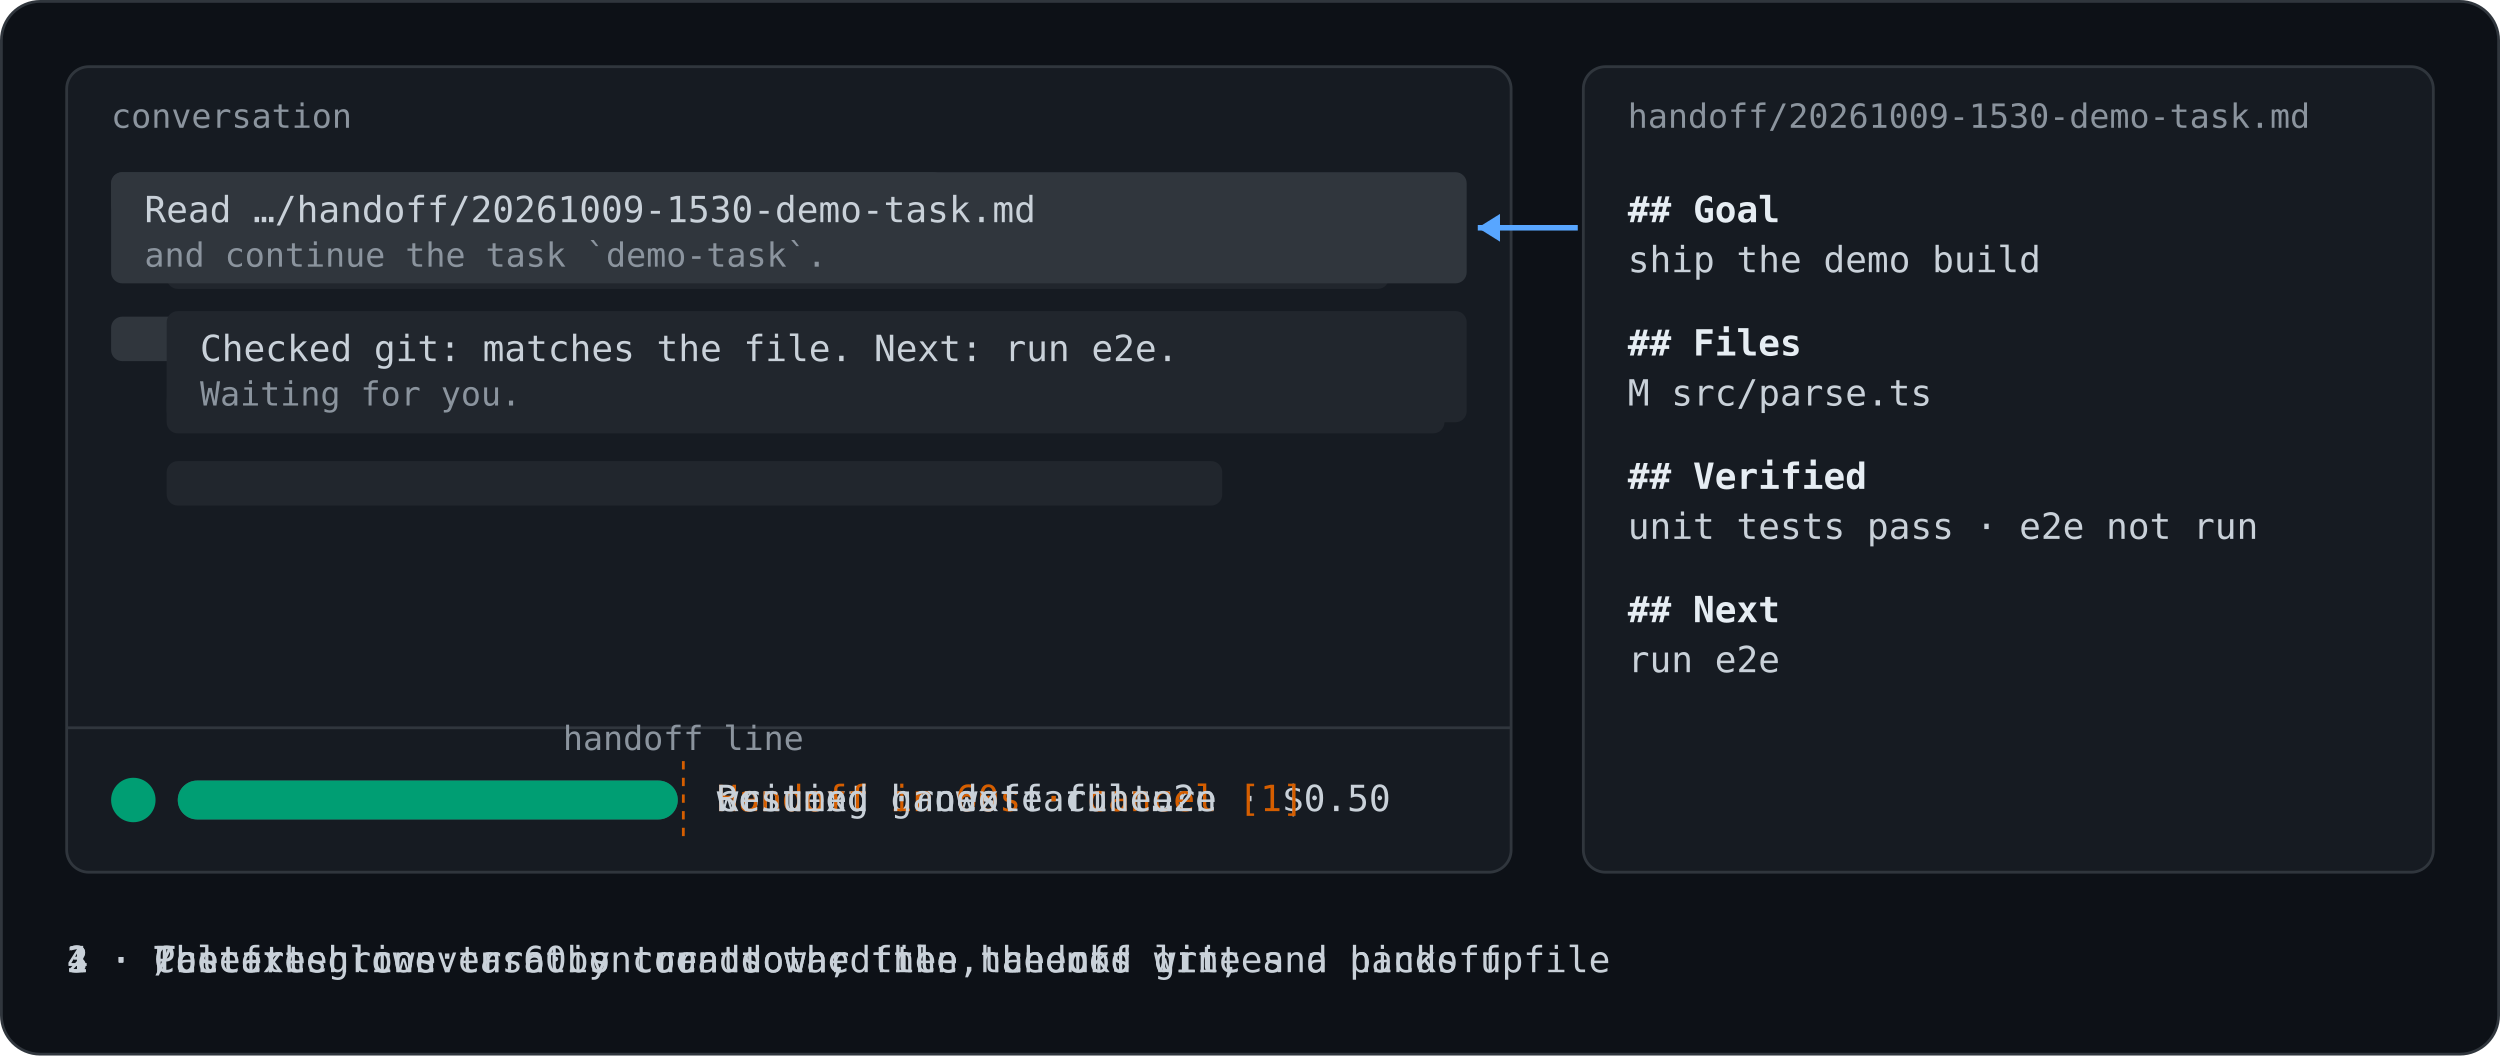
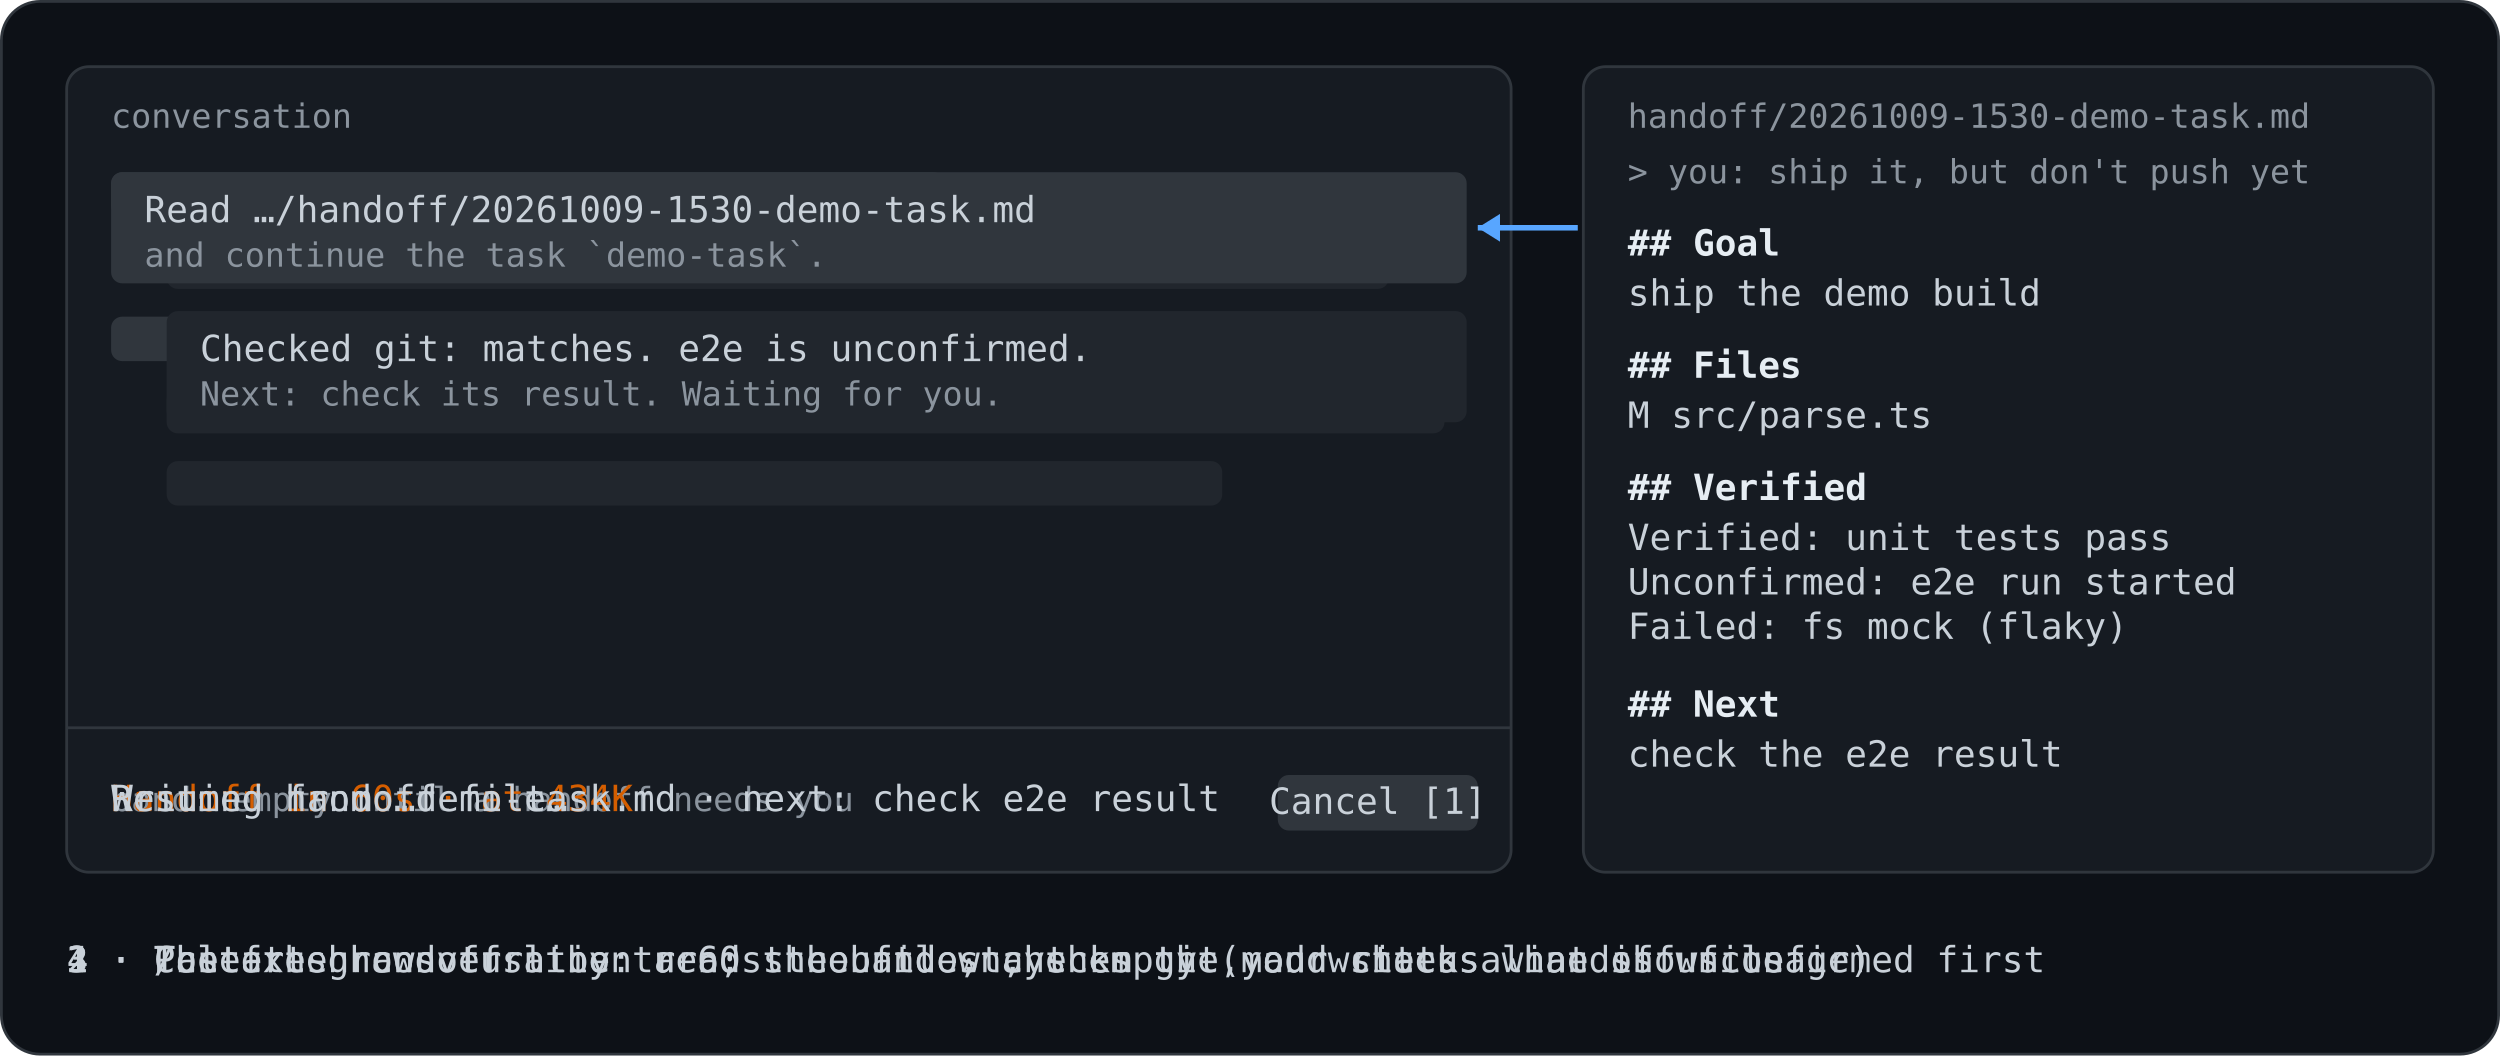
- <svg xmlns="http://www.w3.org/2000/svg" width="900" height="380" viewBox="0 0 900 380" role="img" aria-label="ctx-relay loop: context grows turn by turn until the bar reaches the handoff line; the mod writes a handoff file with Goal, Files, Verified and Next; runs /clear; and the fresh conversation reads the file and continues. Loops every 14 seconds.">
+ <svg xmlns="http://www.w3.org/2000/svg" width="900" height="380" viewBox="0 0 900 380" role="img" aria-label="ctx-relay loop: context grows turn by turn while the band stays empty; past the handoff line a 60-second countdown with Cancel appears; the mod writes a handoff file that quotes your last messages and splits Verified, Unconfirmed and Failed; runs /clear; and the fresh conversation checks the unconfirmed item first. Loops every 14 seconds.">
  <style>
    text { font-family: ui-monospace, SFMono-Regular, Menlo, Consolas, monospace; }
    .t { animation-duration: 14s; animation-iteration-count: infinite; animation-timing-function: linear; }
    .dim { fill: #8b949e; font-size: 12px; }
    .txt { fill: #c9d1d9; font-size: 13px; }
    .head { fill: #e6edf3; font-size: 13px; font-weight: 700; }
    .user { fill: #30363d; }
    .bot { fill: #21262d; }

    /* 對話列：依序出現，/clear 時一起消失 */
    .l1 { animation-name: l1; } @keyframes l1 { 0%,2.86% { opacity: 0 } 4.64%,50% { opacity: 1 } 51.79%,100% { opacity: 0 } }
    .l2 { animation-name: l2; } @keyframes l2 { 0%,7.86% { opacity: 0 } 9.64%,50% { opacity: 1 } 51.79%,100% { opacity: 0 } }
    .l3 { animation-name: l3; } @keyframes l3 { 0%,12.86% { opacity: 0 } 14.64%,50% { opacity: 1 } 51.79%,100% { opacity: 0 } }
    .l4 { animation-name: l4; } @keyframes l4 { 0%,17.86% { opacity: 0 } 19.64%,50% { opacity: 1 } 51.79%,100% { opacity: 0 } }
    .l5 { animation-name: l5; } @keyframes l5 { 0%,22.14% { opacity: 0 } 23.93%,50% { opacity: 1 } 51.79%,100% { opacity: 0 } }

-     /* 進度條：跟著 context 長、變色；/clear 後回到幾乎空的綠色 */
-     .fill { transform-box: fill-box; transform-origin: left center; animation-name: fill; }
-     @keyframes fill { 0% { transform: scaleX(0.08); fill: #009E73 } 14.29% { transform: scaleX(0.55); fill: #009E73 } 19.29% { transform: scaleX(0.75); fill: #F0E442 } 22.86% { transform: scaleX(0.92); fill: #E69F00 } 25%,52.86% { transform: scaleX(1); fill: #D55E00 } 57.14%,96.43% { transform: scaleX(0.1); fill: #009E73 } 100% { transform: scaleX(0.08); fill: #009E73 } }
-     .icon { animation-name: icon; }
-     @keyframes icon { 0%,18.57% { fill: #009E73 } 19.29%,22.14% { fill: #F0E442 } 22.86%,24.29% { fill: #E69F00 } 25%,52.86% { fill: #D55E00 } 57.14%,100% { fill: #009E73 } }
- 
-     /* band 右側文字：數字、倒數、接續，輪流出現 */
+     /* band：平時空的；倒數、寫檔、接續輪流出現 */
    .s1 { animation-name: s1; } @keyframes s1 { 0%,25% { opacity: 1 } 26.79%,100% { opacity: 0 } }
    .s2 { animation-name: s2; } @keyframes s2 { 0%,25% { opacity: 0 } 26.79%,35.71% { opacity: 1 } 37.5%,100% { opacity: 0 } }
    .s3 { animation-name: s3; } @keyframes s3 { 0%,35.71% { opacity: 0 } 37.5%,52.86% { opacity: 1 } 54.64%,100% { opacity: 0 } }
    .s4 { animation-name: s4; } @keyframes s4 { 0%,65.71% { opacity: 0 } 67.5%,96.43% { opacity: 1 } 98.21%,100% { opacity: 0 } }

    /* 交接檔：四欄一欄一欄寫出來，留到接手後 */
    .card { animation-name: card; } @keyframes card { 0%,35% { opacity: 0 } 36.79%,96.43% { opacity: 1 } 98.21%,100% { opacity: 0 } }
    .f1 { animation-name: f1; } @keyframes f1 { 0%,37.14% { opacity: 0 } 38.93%,96.43% { opacity: 1 } 98.21%,100% { opacity: 0 } }
    .f2 { animation-name: f2; } @keyframes f2 { 0%,40% { opacity: 0 } 41.79%,96.43% { opacity: 1 } 98.21%,100% { opacity: 0 } }
    .f3 { animation-name: f3; } @keyframes f3 { 0%,42.86% { opacity: 0 } 44.64%,96.43% { opacity: 1 } 98.21%,100% { opacity: 0 } }
    .f4 { animation-name: f4; } @keyframes f4 { 0%,45.71% { opacity: 0 } 47.5%,96.43% { opacity: 1 } 98.21%,100% { opacity: 0 } }

    /* /clear 閃一下 */
    .clear { animation-name: clear; } @keyframes clear { 0%,50% { opacity: 0 } 52.86%,58.57% { opacity: 1 } 62.86%,100% { opacity: 0 } }

    /* 新對話：接續訊息、箭頭、回覆 */
    .r1 { animation-name: r1; } @keyframes r1 { 0%,65% { opacity: 0 } 66.79%,96.43% { opacity: 1 } 98.21%,100% { opacity: 0 } }
    .r2 { animation-name: r2; } @keyframes r2 { 0%,75.71% { opacity: 0 } 77.5%,96.43% { opacity: 1 } 98.21%,100% { opacity: 0 } }
    .arrow { animation-name: arrow; } @keyframes arrow { 0%,67.14% { opacity: 0 } 68.93%,96.43% { opacity: 1 } 98.21%,100% { opacity: 0 } }

    /* 底下的步驟說明 */
    .c1 { animation-name: c1; } @keyframes c1 { 0%,25% { opacity: 1 } 26.79%,100% { opacity: 0 } }
    .c2 { animation-name: c2; } @keyframes c2 { 0%,25% { opacity: 0 } 26.79%,50% { opacity: 1 } 51.79%,100% { opacity: 0 } }
    .c3 { animation-name: c3; } @keyframes c3 { 0%,50% { opacity: 0 } 51.79%,64.29% { opacity: 1 } 66.07%,100% { opacity: 0 } }
    .c4 { animation-name: c4; } @keyframes c4 { 0%,64.29% { opacity: 0 } 66.07%,100% { opacity: 1 } }

    @media (prefers-reduced-motion: reduce) {
      .t { animation: none; }
      .s2, .s3, .s4, .clear, .r1, .r2, .arrow, .c2, .c3, .c4 { opacity: 0; }
    }
  </style>
  <rect x="0.5" y="0.5" width="899" height="379" rx="14" fill="#0d1117" stroke="#30363d" />
  <rect x="24" y="24" width="520" height="290" rx="8" fill="#161b22" stroke="#30363d" />
  <text x="40" y="46" class="dim">conversation</text>
  <rect class="t l1 user" x="40" y="62" width="300" height="16" rx="4" />
  <rect class="t l2 bot" x="60" y="88" width="440" height="16" rx="4" />
  <rect class="t l3 user" x="40" y="114" width="220" height="16" rx="4" />
  <rect class="t l4 bot" x="60" y="140" width="460" height="16" rx="4" />
  <rect class="t l5 bot" x="60" y="166" width="380" height="16" rx="4" />
  <g class="t r1">
    <rect x="40" y="62" width="488" height="40" rx="4" fill="#30363d" />
    <text x="52" y="80" class="txt">Read …/handoff/20261009-1530-demo-task.md</text>
    <text x="52" y="96" class="dim">and continue the task `demo-task`.</text>
  </g>
  <g class="t r2">
    <rect x="60" y="112" width="468" height="40" rx="4" fill="#21262d" />
-     <text x="72" y="130" class="txt">Checked git: matches the file. Next: run e2e.</text>
-     <text x="72" y="146" class="dim">Waiting for you.</text>
+     <text x="72" y="130" class="txt">Checked git: matches. e2e is unconfirmed.</text>
+     <text x="72" y="146" class="dim">Next: check its result. Waiting for you.</text>
  </g>
  <rect class="t clear" x="24" y="24" width="520" height="290" rx="8" fill="#e6edf3" opacity="0" />
  <text class="t clear" x="284" y="176" text-anchor="middle" fill="#0d1117" font-size="28" font-weight="700" opacity="0">/clear</text>
  <line x1="24" y1="262" x2="544" y2="262" stroke="#30363d" />
-   <circle class="t icon" cx="48" cy="288" r="8" fill="#009E73" />
-   <rect x="64" y="281" width="180" height="14" rx="7" fill="#464e5a" />
-   <rect class="t fill" x="64" y="281" width="180" height="14" rx="7" fill="#009E73" />
-   <line x1="246" y1="274" x2="246" y2="302" stroke="#D55E00" stroke-dasharray="3 3" />
-   <text x="246" y="270" text-anchor="middle" class="dim" font-size="10">handoff line</text>
-   <text class="t s1 txt" x="258" y="292">context grows each turn · $0.50</text>
-   <text class="t s2 txt" x="258" y="292" fill="#D55E00" style="fill:#D55E00">Handoff in 60s · cancel [1]</text>
-   <text class="t s3 txt" x="258" y="292">writing handoff file…</text>
-   <text class="t s4 txt" x="258" y="292">Resumed · next: run e2e</text>
+   <text class="t s1 dim" x="40" y="292">band: empty until a handoff needs you</text>
+   <text class="t s2 txt" x="40" y="292" style="fill:#D55E00">Handoff in 60s · at 434K</text>
+   <g class="t s2">
+     <rect x="460" y="279" width="72" height="20" rx="4" fill="#30363d" />
+     <text x="496" y="293" text-anchor="middle" class="txt">Cancel [1]</text>
+   </g>
+   <text class="t s3 txt" x="40" y="292">Writing handoff file…</text>
+   <text class="t s4 txt" x="40" y="292">Resumed from …demo-task.md · next: check e2e result</text>
  <g class="t card">
    <rect x="570" y="24" width="306" height="290" rx="8" fill="#161b22" stroke="#30363d" />
    <text x="586" y="46" class="dim">handoff/20261009-1530-demo-task.md</text>
+     <text x="586" y="66" class="dim">&gt; you: ship it, but don't push yet</text>
  </g>
  <g class="t f1">
-     <text x="586" y="80" class="head">## Goal</text>
-     <text x="586" y="98" class="txt">ship the demo build</text>
+     <text x="586" y="92" class="head">## Goal</text>
+     <text x="586" y="110" class="txt">ship the demo build</text>
  </g>
  <g class="t f2">
-     <text x="586" y="128" class="head">## Files</text>
-     <text x="586" y="146" class="txt">M src/parse.ts</text>
+     <text x="586" y="136" class="head">## Files</text>
+     <text x="586" y="154" class="txt">M src/parse.ts</text>
  </g>
  <g class="t f3">
-     <text x="586" y="176" class="head">## Verified</text>
-     <text x="586" y="194" class="txt">unit tests pass · e2e not run</text>
+     <text x="586" y="180" class="head">## Verified</text>
+     <text x="586" y="198" class="txt">Verified: unit tests pass</text>
+     <text x="586" y="214" class="txt">Unconfirmed: e2e run started</text>
+     <text x="586" y="230" class="txt">Failed: fs mock (flaky)</text>
  </g>
  <g class="t f4">
-     <text x="586" y="224" class="head">## Next</text>
-     <text x="586" y="242" class="txt">run e2e</text>
+     <text x="586" y="258" class="head">## Next</text>
+     <text x="586" y="276" class="txt">check the e2e result</text>
  </g>
  <g class="t arrow">
    <path d="M568 82 C 556 82, 548 82, 532 82" stroke="#58a6ff" stroke-width="2" fill="none" />
    <path d="M532 82 l 8 -5 v 10 z" fill="#58a6ff" />
  </g>
-   <text class="t c1 txt" x="24" y="350">1 · Context grows turn by turn toward the handoff line</text>
-   <text class="t c2 txt" x="24" y="350">2 · Past the line: a 60 s countdown, then the mod writes a handoff file</text>
+   <text class="t c1 txt" x="24" y="350">1 · Context grows turn by turn; the band stays empty (your status line shows usage)</text>
+   <text class="t c2 txt" x="24" y="350">2 · Past the handoff line: a 60 s countdown, then the mod writes a handoff file</text>
  <text class="t c3 txt" x="24" y="350">3 · /clear</text>
-   <text class="t c4 txt" x="24" y="350">4 · The fresh conversation reads the file, checks git, and picks up</text>
+   <text class="t c4 txt" x="24" y="350">4 · The fresh conversation reads the file, checks git, and checks what is unconfirmed first</text>
</svg>
